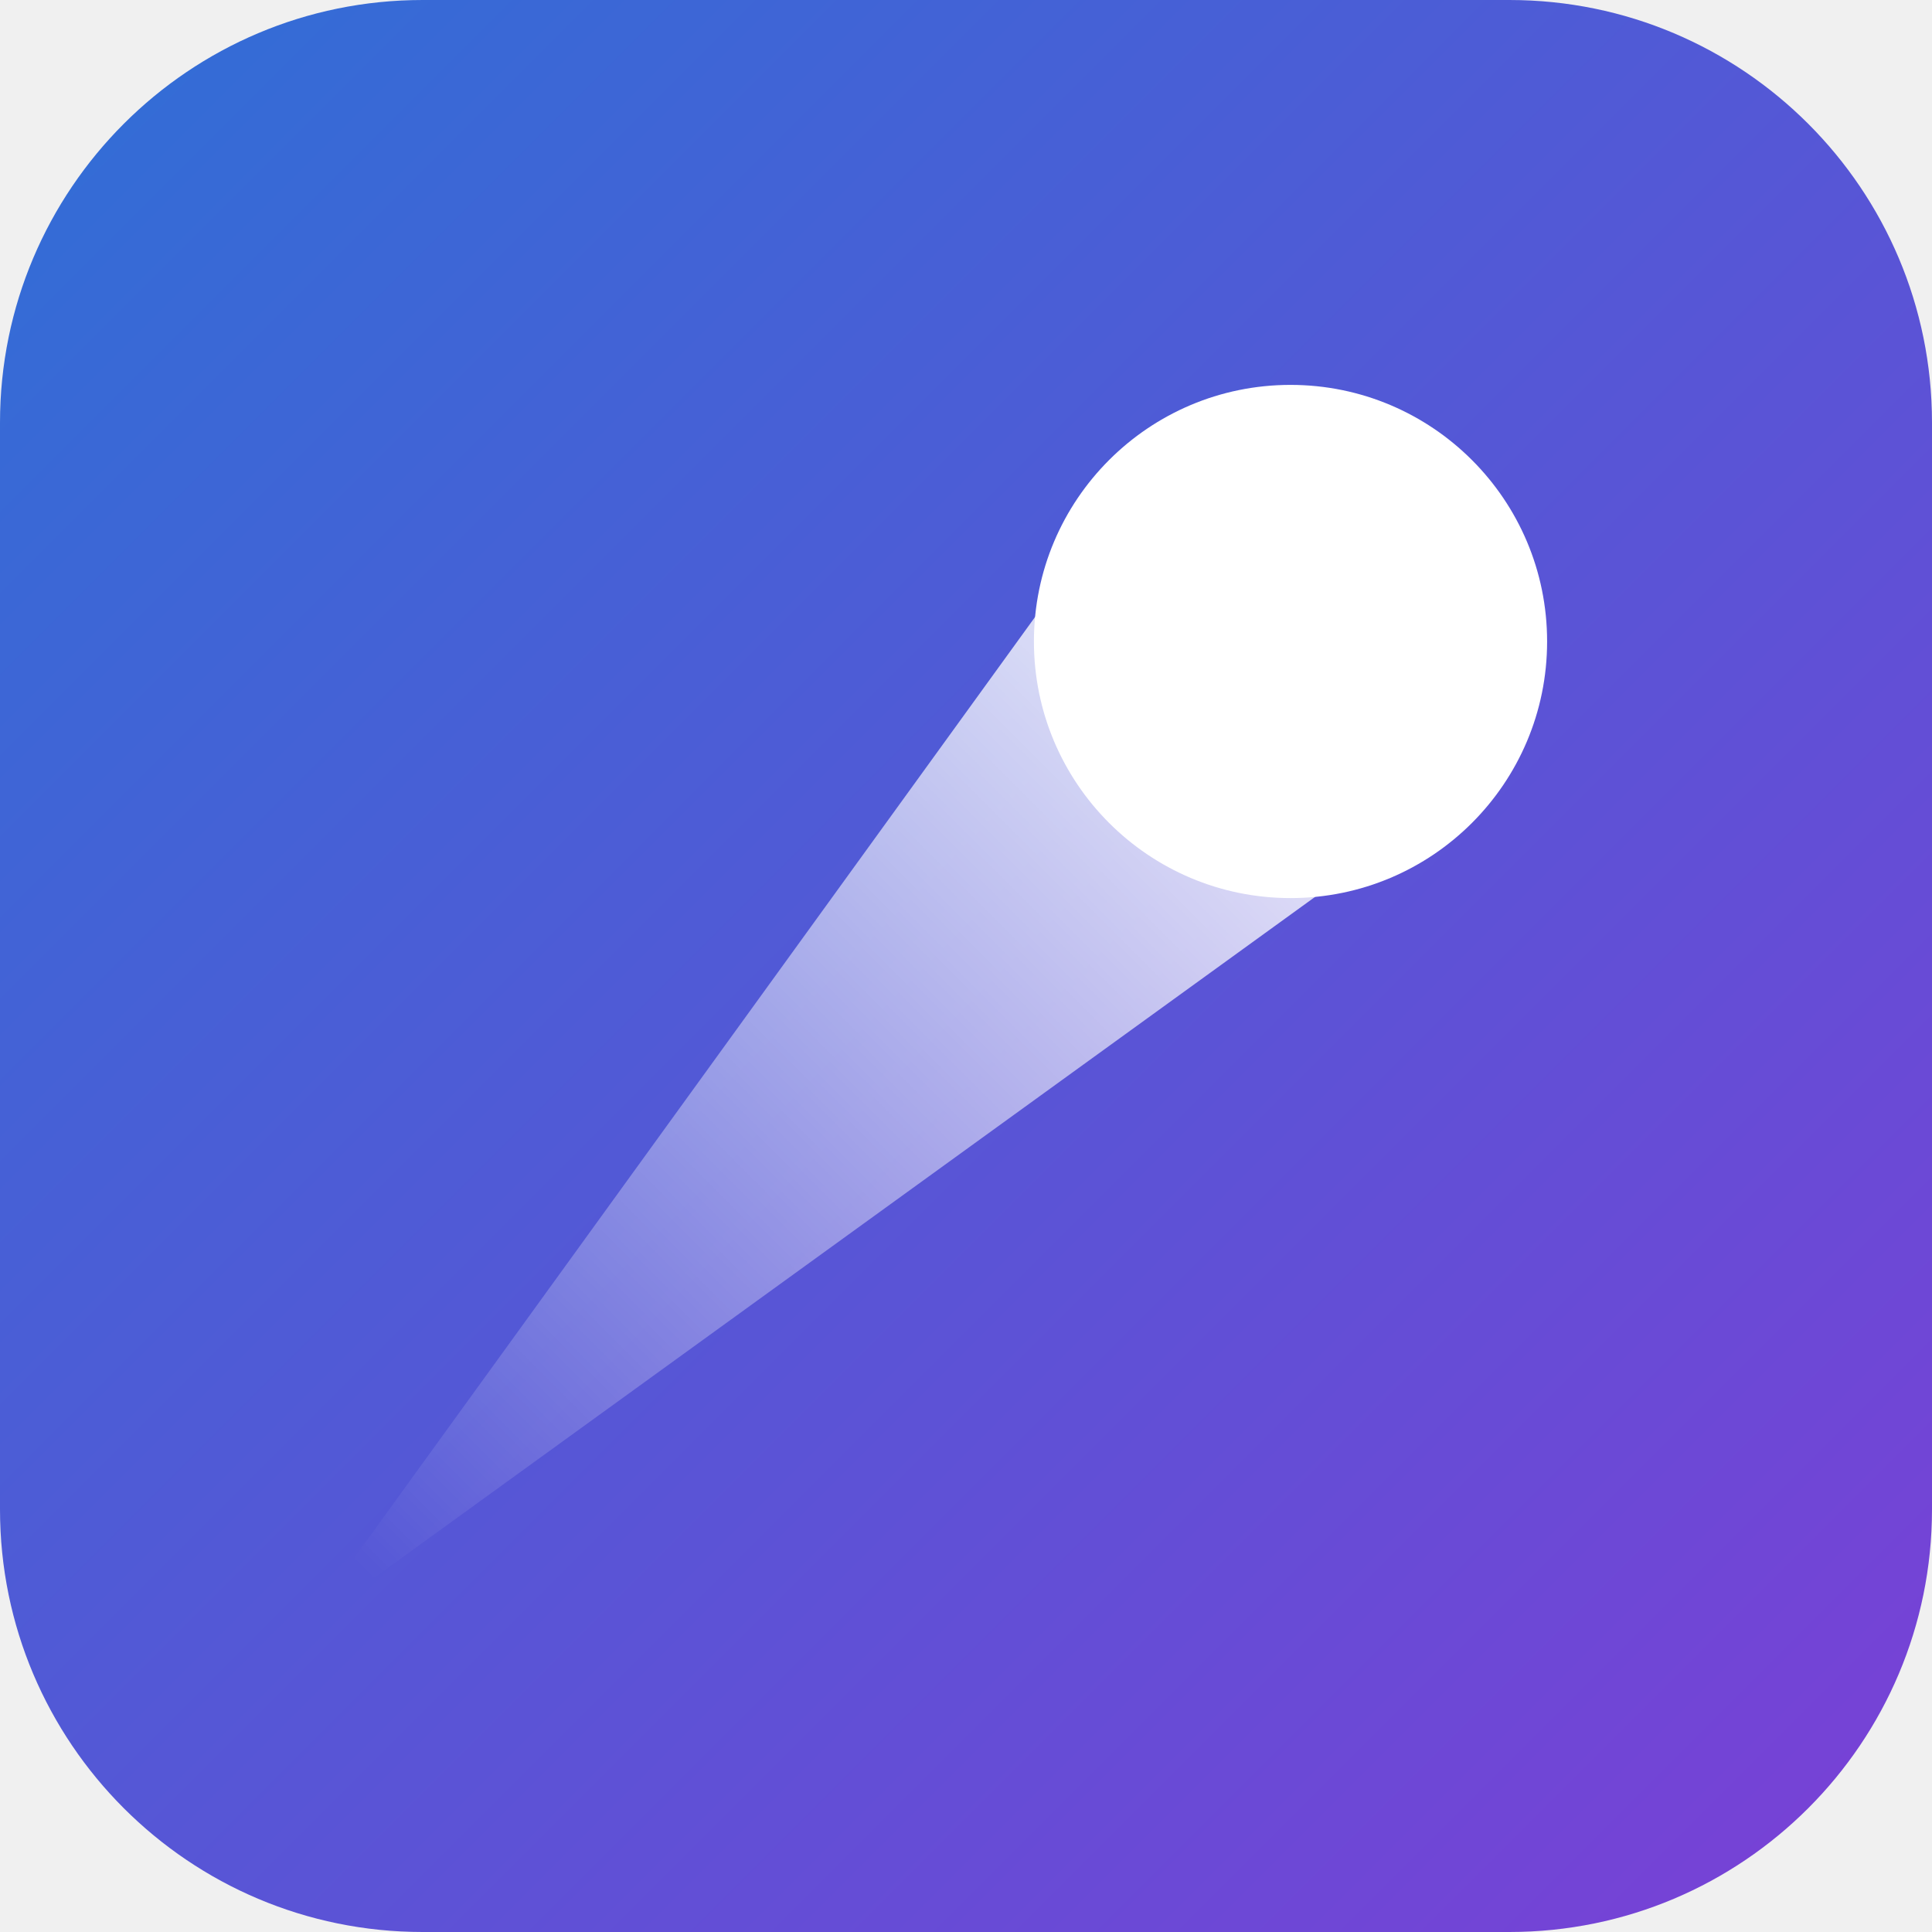
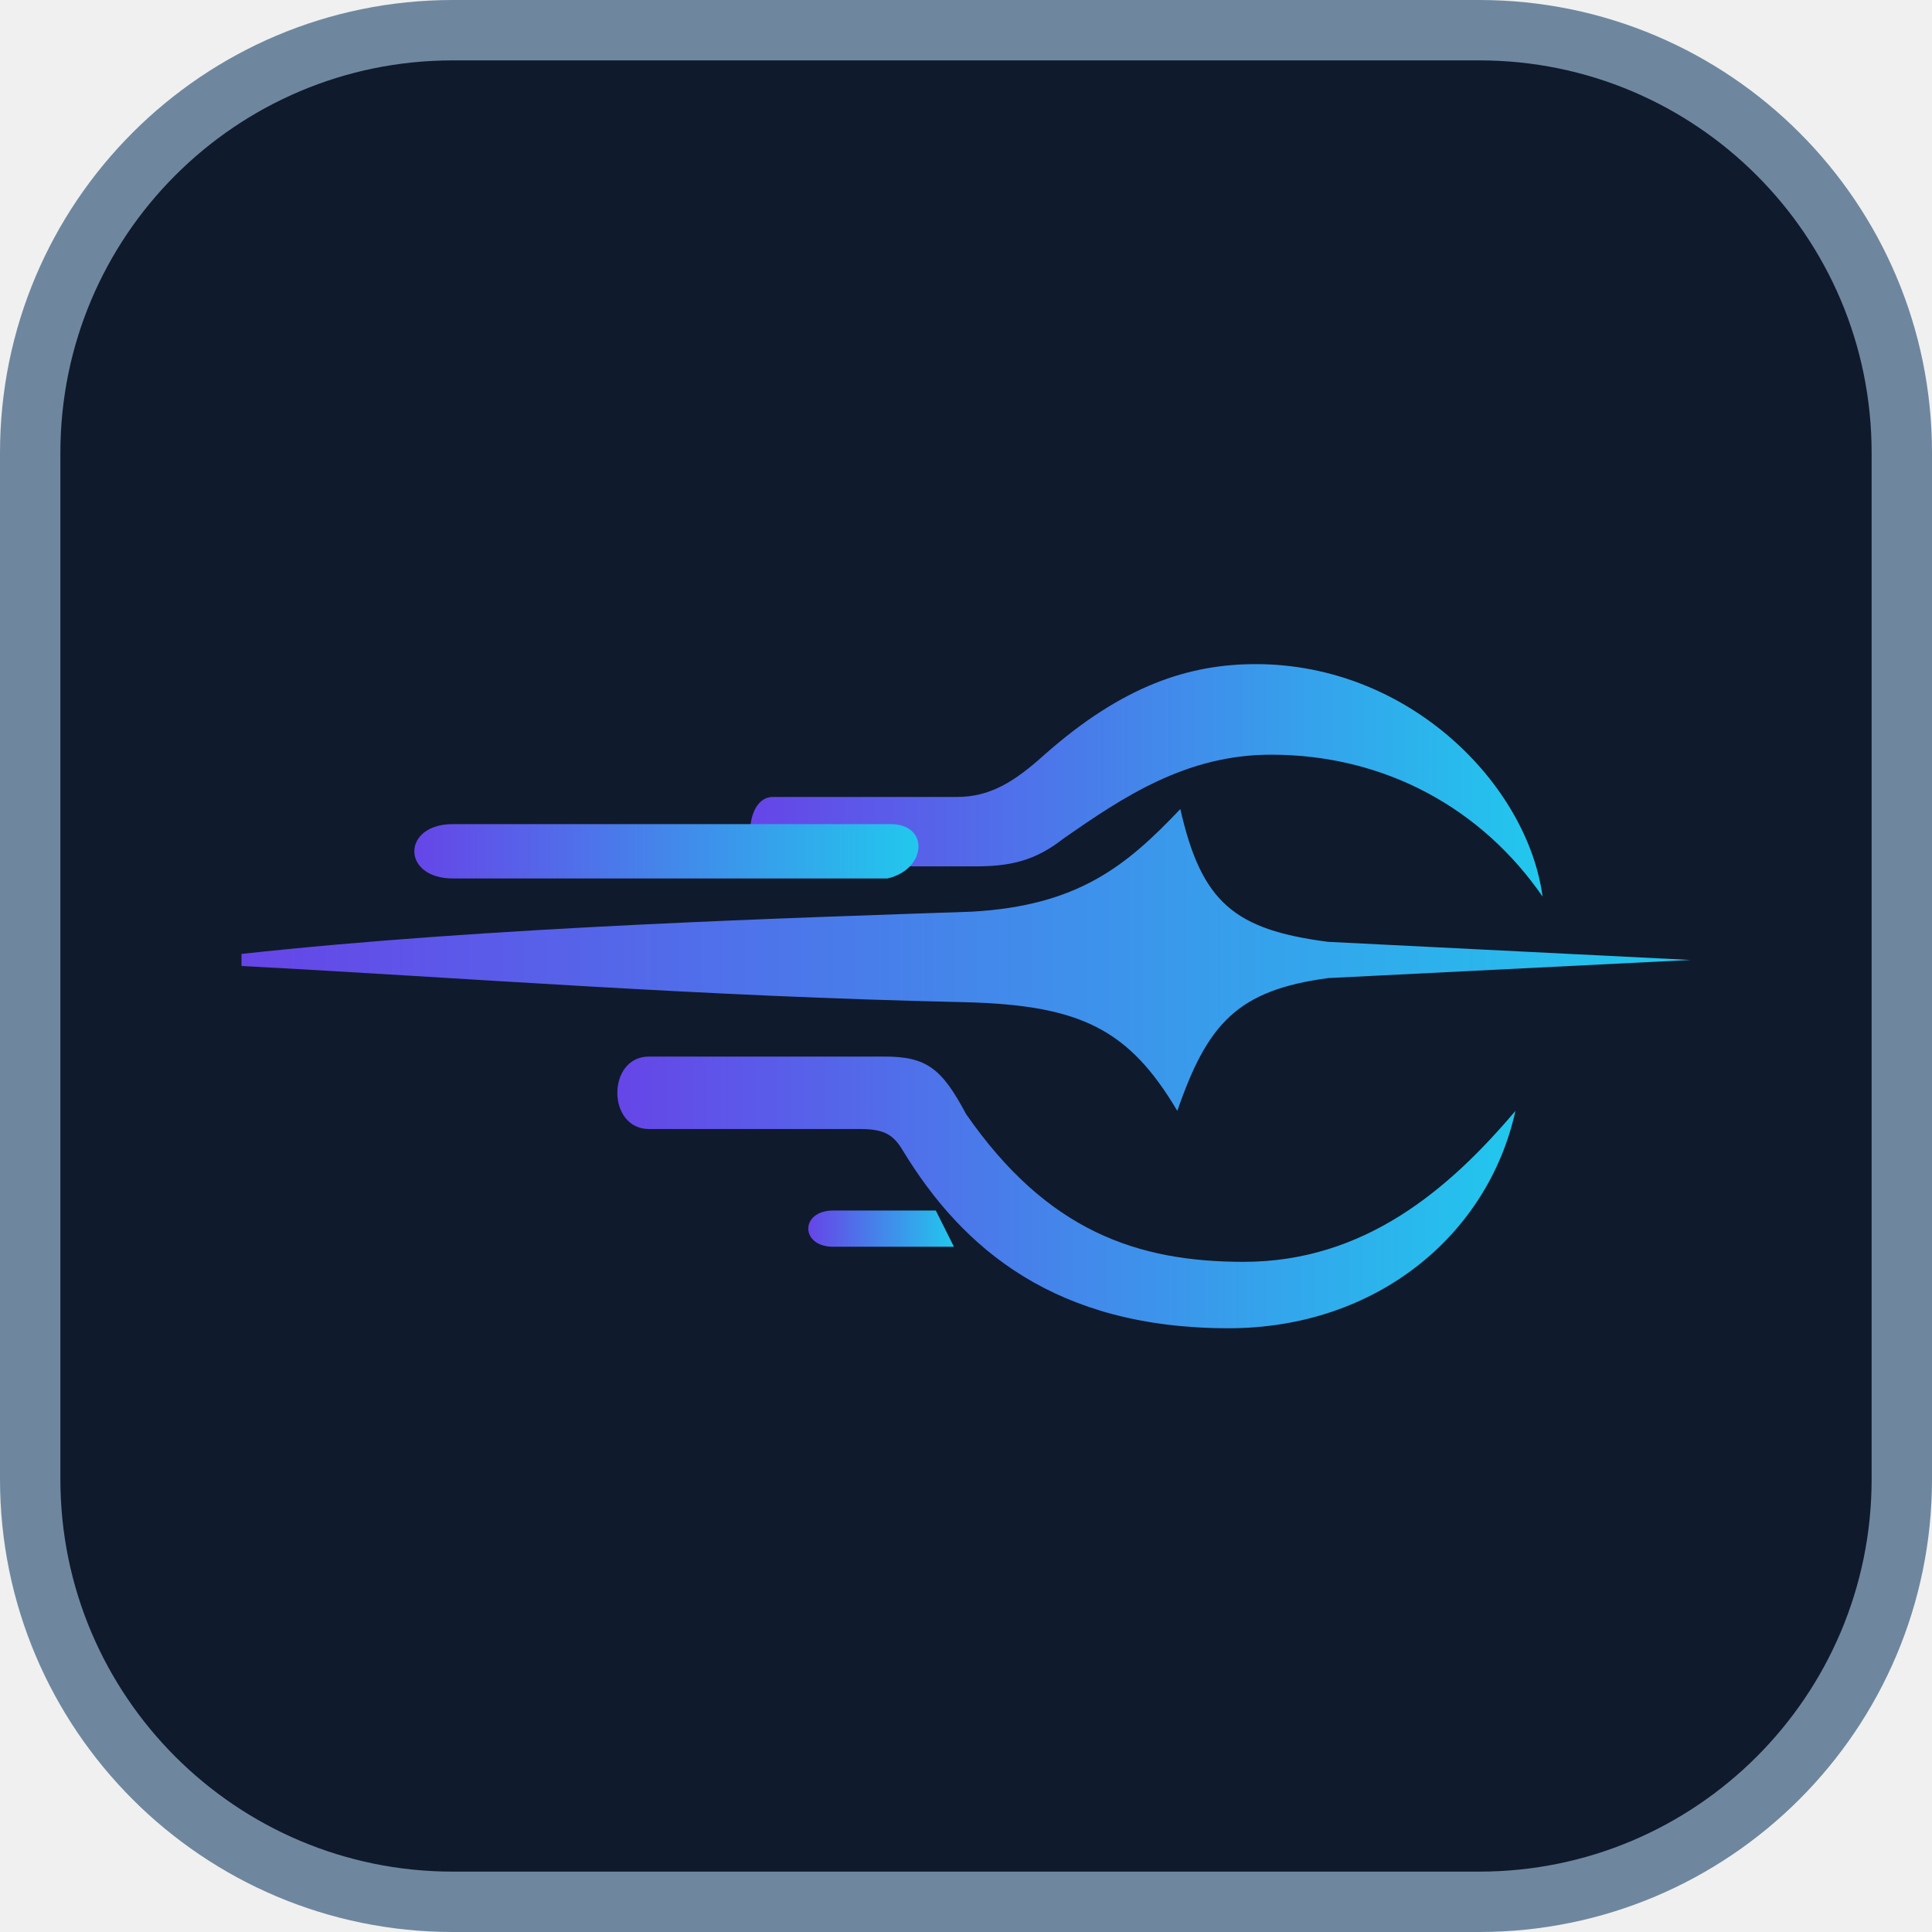
- <svg xmlns="http://www.w3.org/2000/svg" viewBox="0 0 256 256">
+ <svg xmlns="http://www.w3.org/2000/svg" viewBox="0 0 64 64" role="img" aria-label="Tachyon mark">
  <defs>
-     <linearGradient id="bg" x1="0" y1="0" x2="1" y2="1">
-       <stop offset="0" stop-color="#2f6fd6" />
-       <stop offset="1" stop-color="#7b3fd6" />
-     </linearGradient>
-     <linearGradient id="tail" x1="48" y1="208" x2="178" y2="78" gradientUnits="userSpaceOnUse">
-       <stop offset="0" stop-color="#ffffff" stop-opacity="0" />
-       <stop offset="1" stop-color="#ffffff" stop-opacity="0.95" />
+     <linearGradient id="tachyon" x1="0" y1="0" x2="1" y2="0">
+       <stop offset="0" stop-color="#6645E8" />
+       <stop offset="1" stop-color="#21C8ED" />
    </linearGradient>
  </defs>
-   <rect width="256" height="256" rx="56" fill="url(#bg)" />
-   <path d="M40 216 L150 64 A38 38 0 0 1 192 106 Z" fill="url(#tail)" />
-   <circle cx="171" cy="85" r="34" fill="#ffffff" />
+   <rect x="1" y="1" width="62" height="62" rx="14" fill="#101A2D" stroke="#6E879F" stroke-width="2" />
+   <g transform="translate(6 19) scale(.1)" fill="url(#tachyon)">
+     <path d="M 20,126 C 102,117 205,114 262,112 C 297,110 313,97 331,78 C 338,109 349,118 380,122 L 500,128 L 380,134 C 350,138 340,149 330,178 C 314,151 298,143 260,142 C 170,140 96,134 20,130 Z" />
+     <path d="M 196,74 L 257,74 C 268,74 276,69 286,60 C 312,37 334,30 356,30 C 407,30 446,70 451,107 C 431,78 399,60 361,60 C 333,60 312,74 292,88 C 283,95 275,97 263,97 L 196,97 C 186,97 186,74 196,74 Z" />
+     <path d="M 155,160 L 233,160 C 247,160 252,164 260,179 C 287,218 317,228 352,228 C 392,228 420,204 442,178 C 433,219 396,250 347,250 C 290,250 259,224 239,191 C 236,186 233,184 225,184 L 155,184 C 141,184 141,160 155,160 Z" />
+     <path d="M 90,83 H 235 C 248,83 247,98 234,101 H 90 C 73,101 73,83 90,83 Z" />
+     <path d="M 216,211 H 250 L 256,223 H 216 C 205,223 205,211 216,211 Z" />
+   </g>
</svg>
